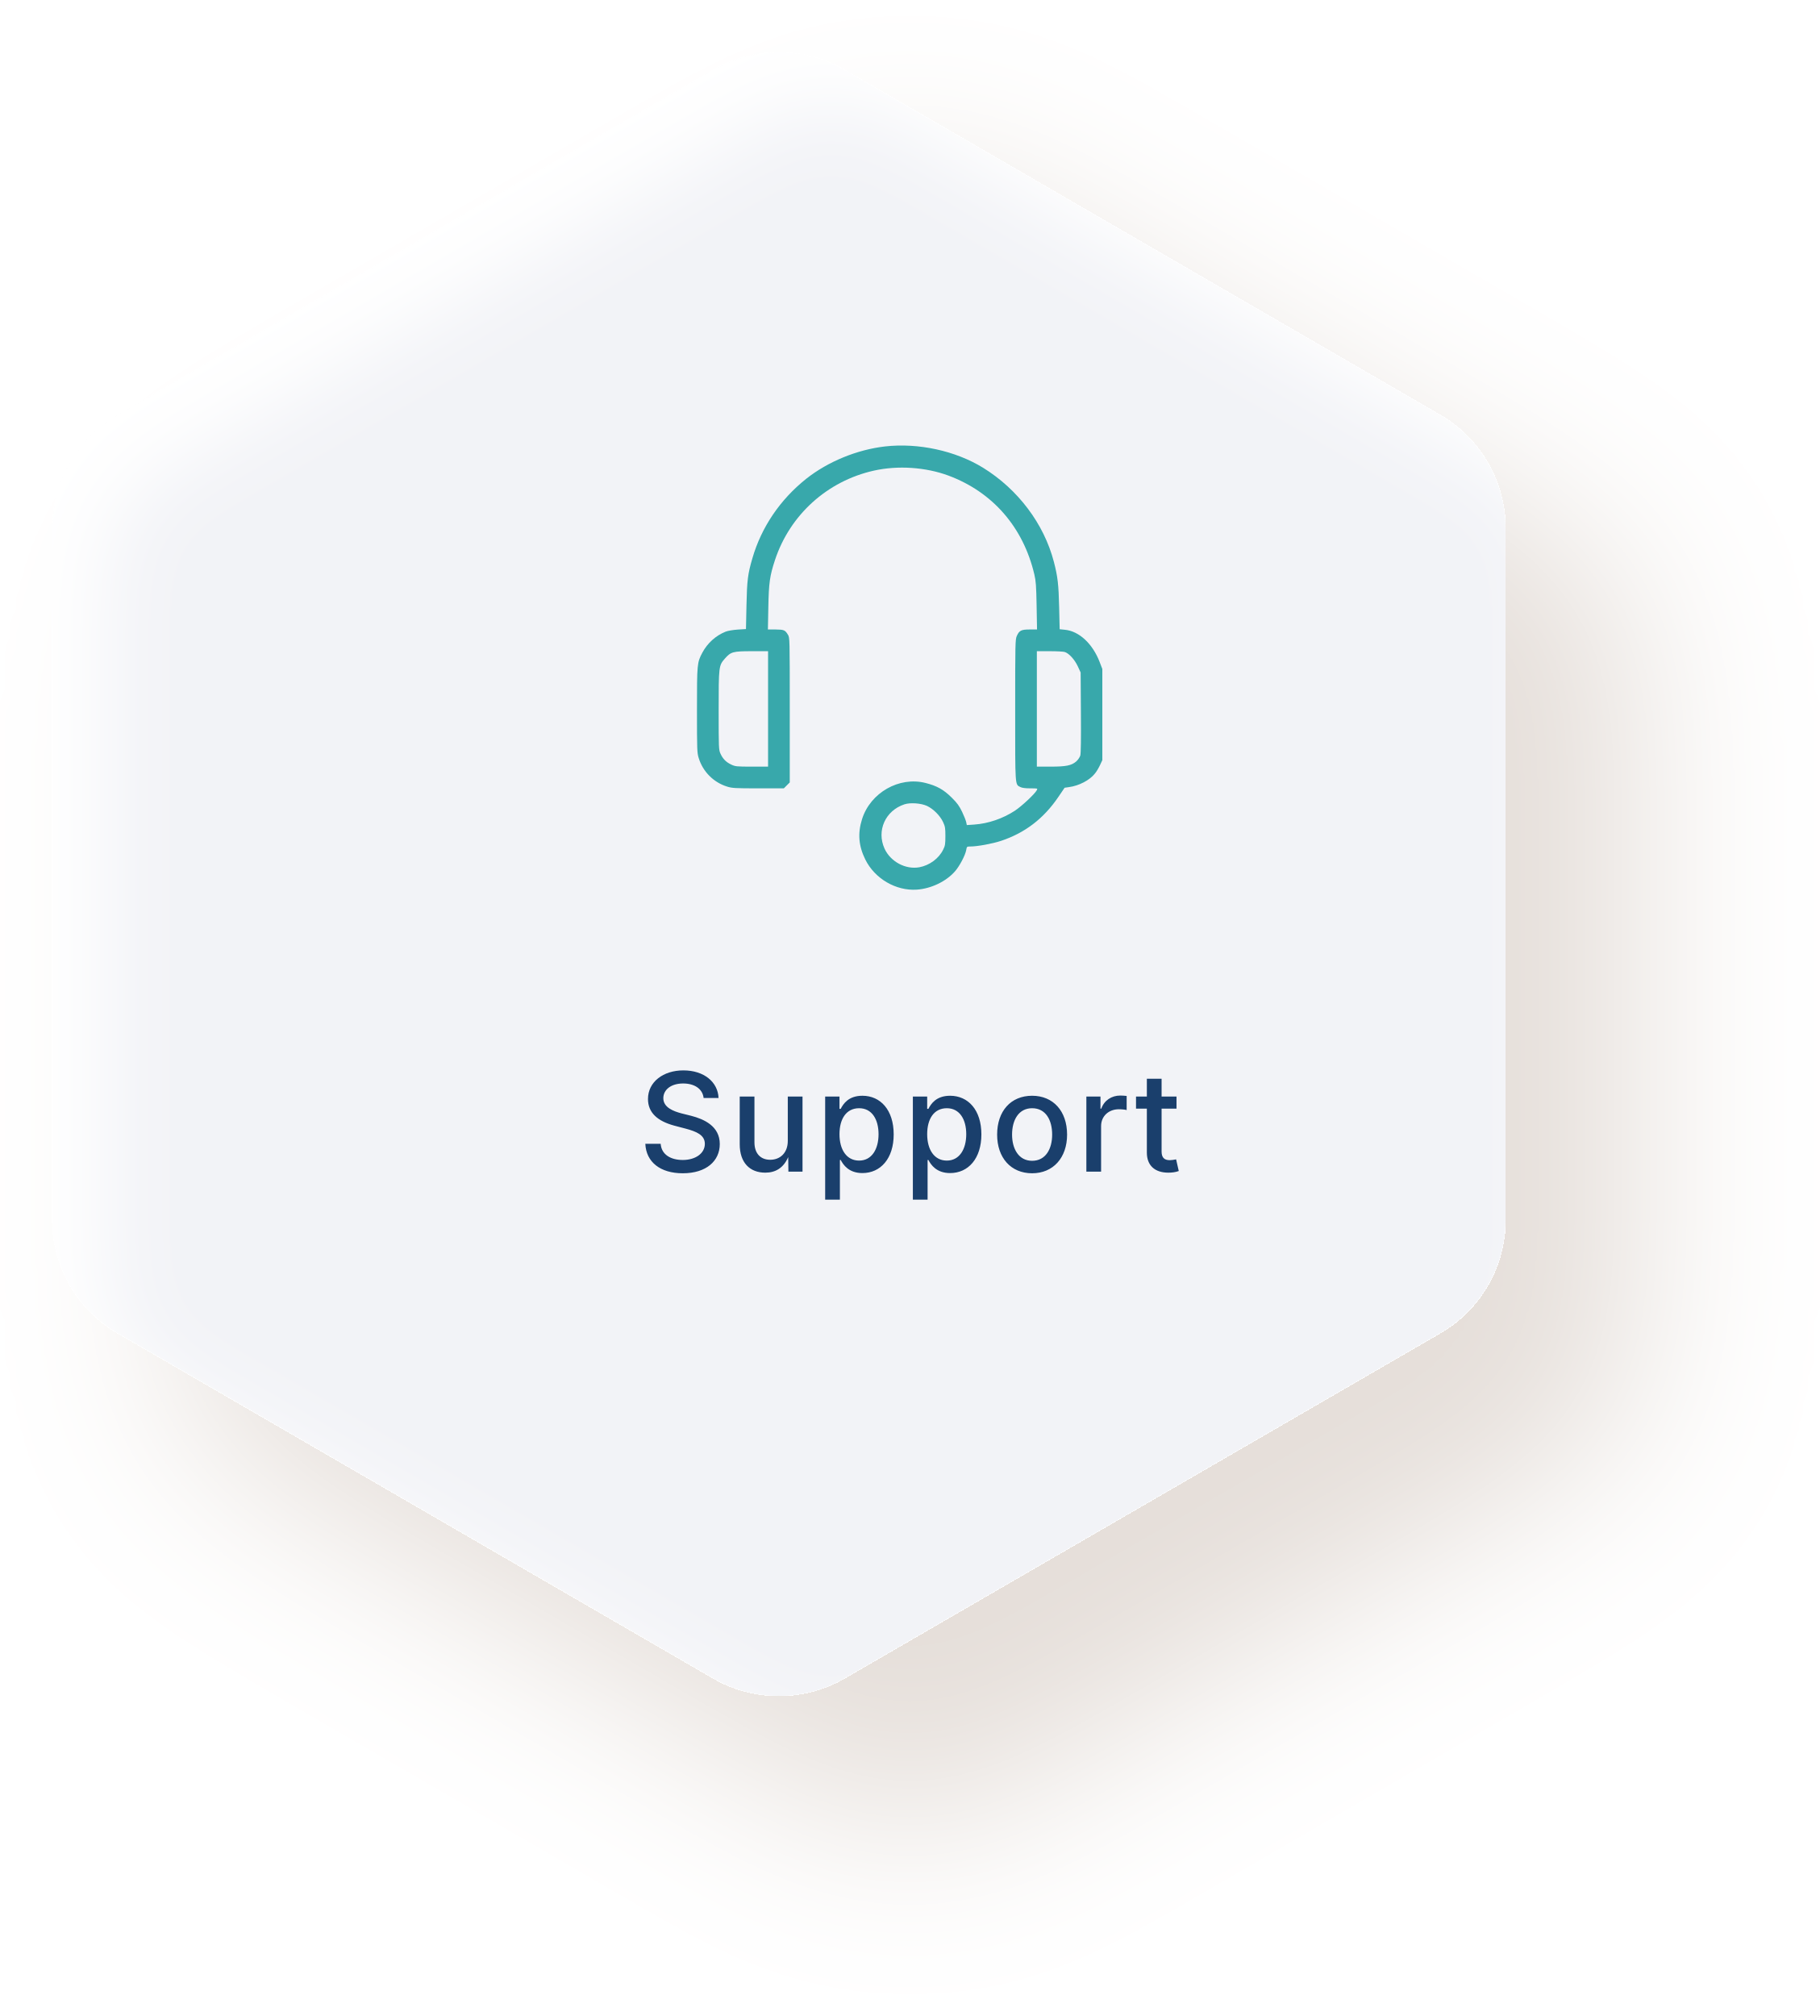
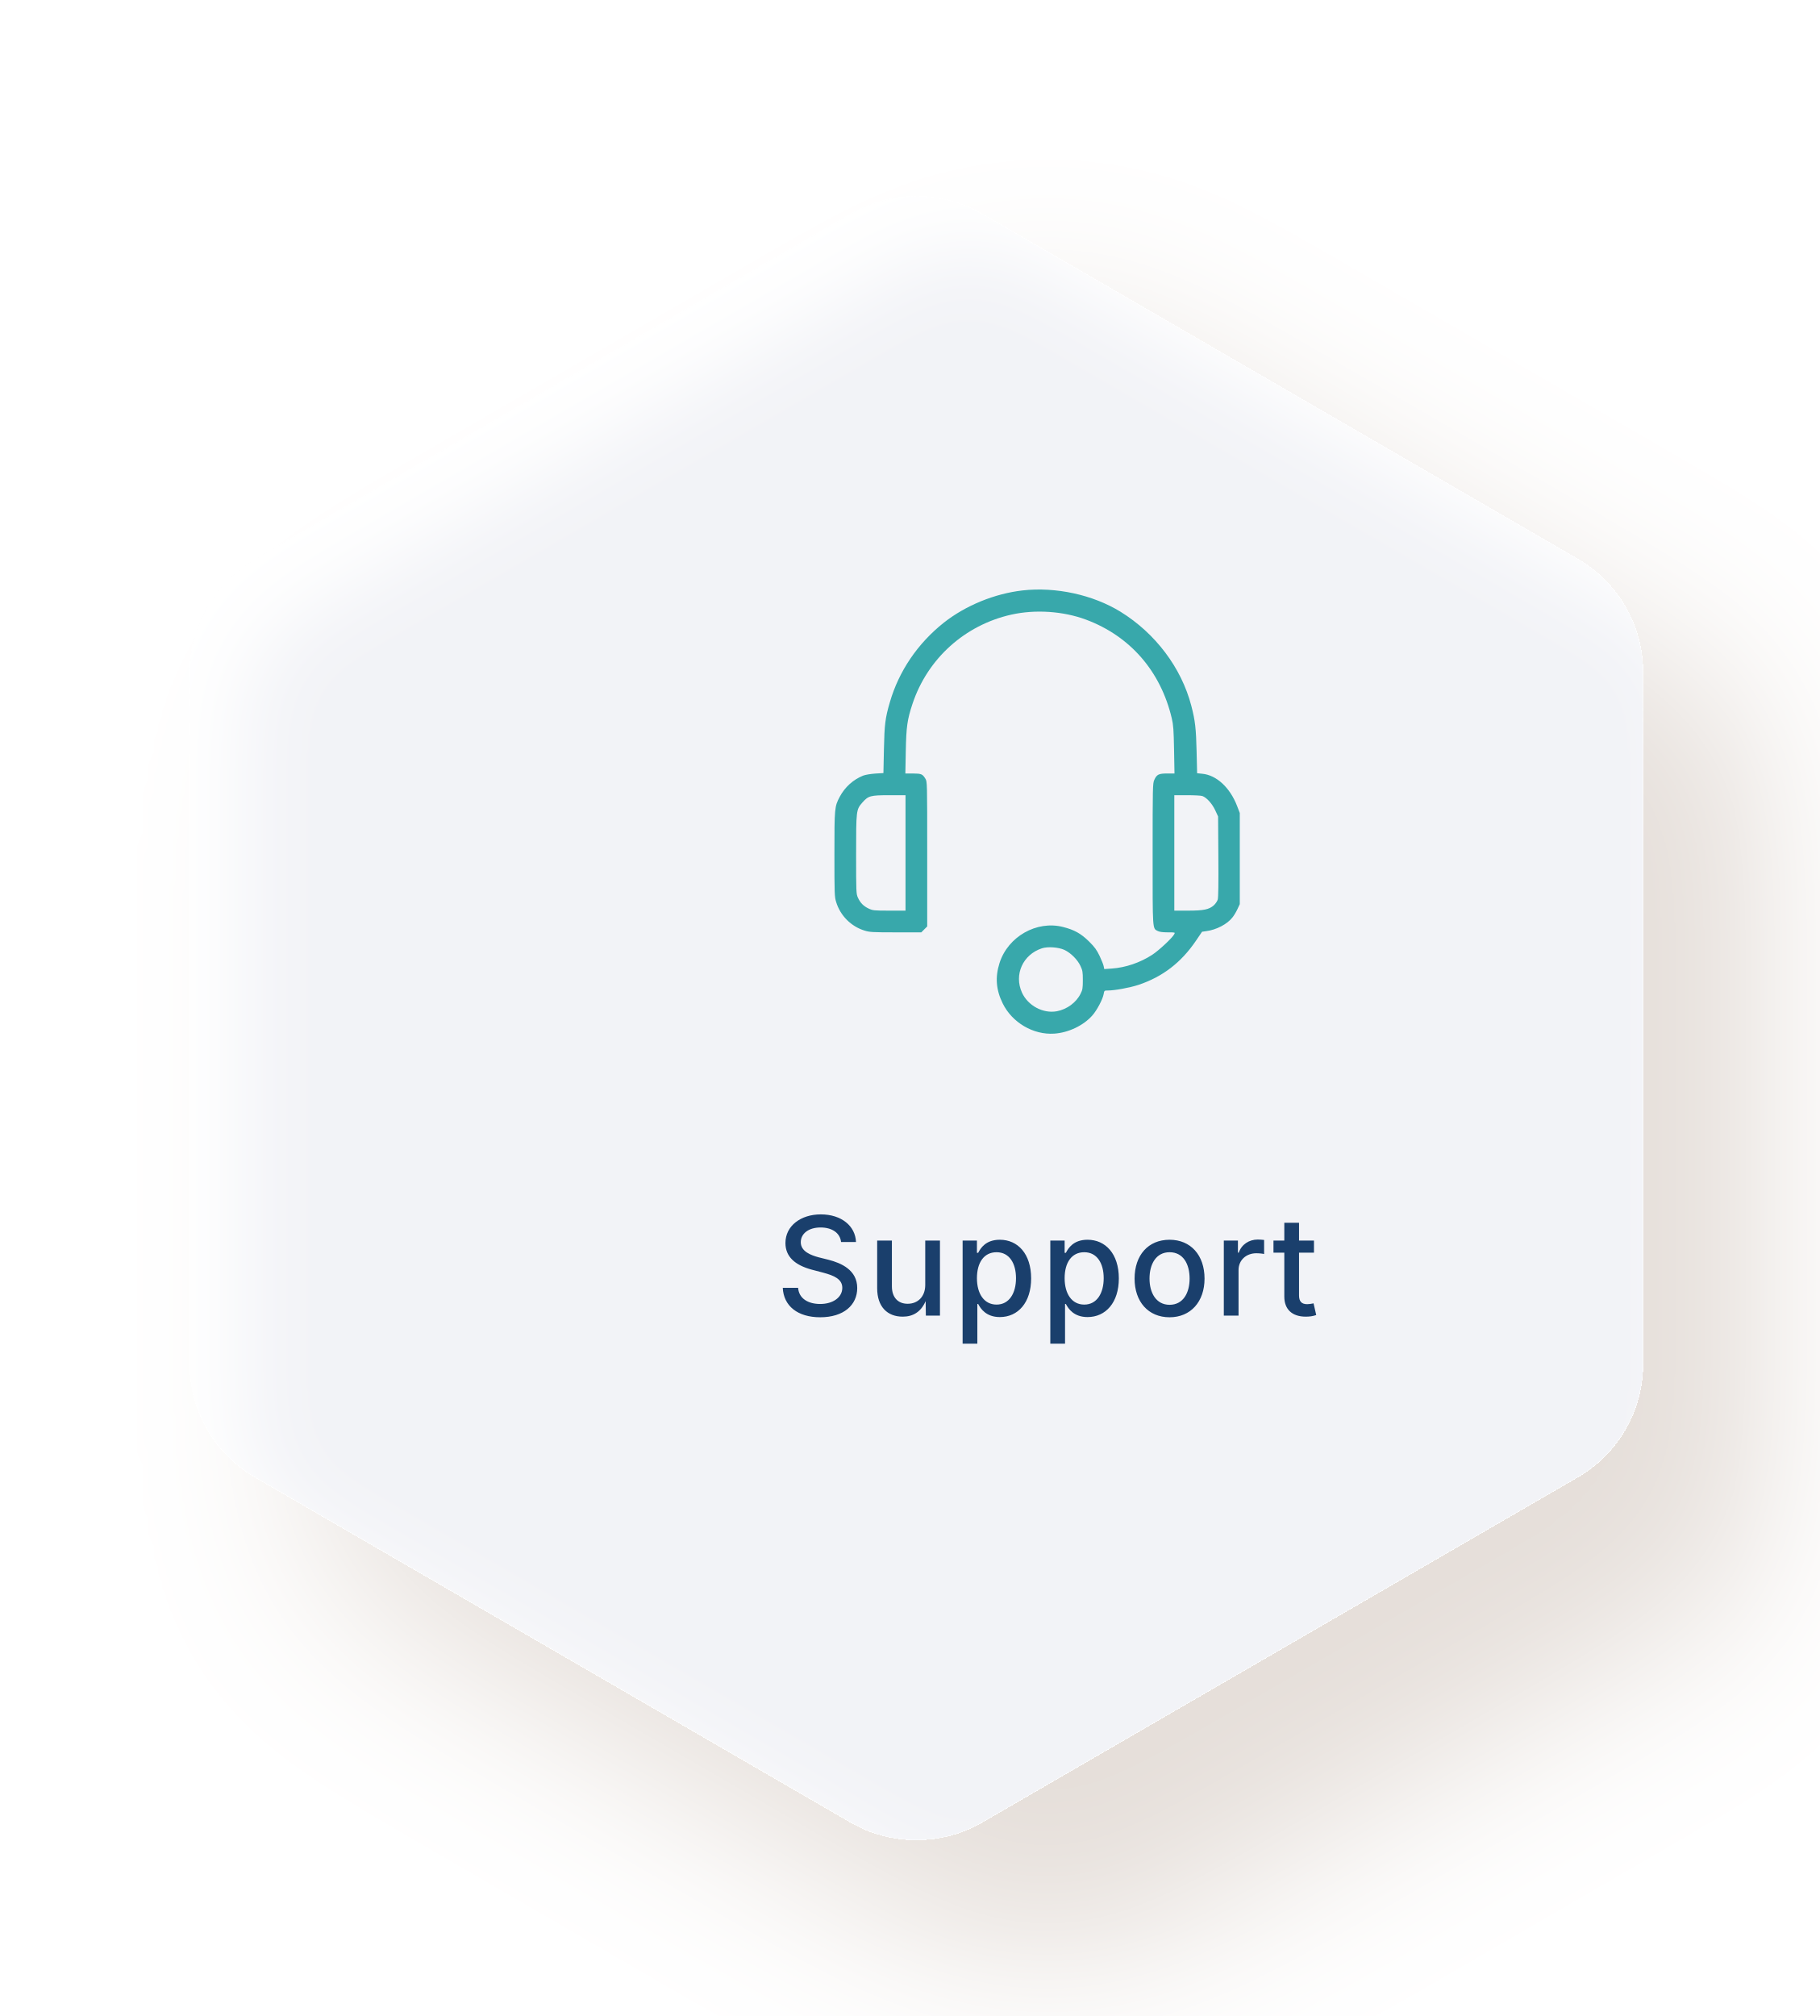
- <svg xmlns="http://www.w3.org/2000/svg" width="139" height="154" viewBox="0 0 139 154" fill="none">
+ <svg xmlns="http://www.w3.org/2000/svg" width="139" height="154" viewBox="-10.5 -11 139 154" fill="none">
  <g filter="url(#filter0_di_support_card)">
    <path d="M110.014 31.714C113.1 33.503 115 36.8 115 40.367V93.177C115 96.744 113.1 100.041 110.014 101.829L64.514 128.196C61.413 129.993 57.587 129.993 54.486 128.196L8.986 101.829C5.9 100.041 4 96.744 4 93.177V40.367C4 36.8 5.9 33.503 8.986 31.714L54.486 5.348C57.587 3.551 61.413 3.551 64.514 5.348L110.014 31.714Z" fill="#F2F3F7" />
  </g>
  <g transform="translate(69.5 51) scale(1.55) translate(-25.5 -25)">
    <path d="M24.284 14.098C22.904 14.256 21.473 14.842 20.4 15.689C19.114 16.712 18.186 18.076 17.742 19.612C17.515 20.386 17.477 20.699 17.451 21.922L17.426 23.099L17.02 23.124C16.785 23.141 16.533 23.184 16.422 23.227C15.934 23.424 15.528 23.792 15.276 24.262C15.016 24.754 15.011 24.81 15.011 27.103C15.011 29.054 15.016 29.203 15.097 29.456C15.302 30.128 15.832 30.658 16.498 30.863C16.746 30.94 16.896 30.949 18.032 30.949H19.293L19.438 30.803L19.584 30.658V27.09C19.584 23.535 19.584 23.526 19.494 23.377C19.353 23.146 19.297 23.124 18.883 23.12H18.507L18.528 22.038C18.55 20.814 18.601 20.468 18.857 19.693C19.596 17.464 21.434 15.805 23.729 15.291C24.912 15.026 26.284 15.12 27.404 15.535C29.587 16.348 31.091 18.081 31.638 20.404C31.715 20.729 31.732 20.968 31.75 21.952L31.771 23.12H31.412C30.997 23.12 30.895 23.167 30.775 23.437C30.698 23.604 30.694 23.783 30.694 27.09C30.694 30.906 30.681 30.748 30.95 30.885C31.032 30.927 31.198 30.949 31.442 30.949C31.809 30.949 31.809 30.949 31.758 31.043C31.66 31.227 31.01 31.834 30.677 32.053C30.079 32.442 29.365 32.686 28.681 32.733L28.31 32.759L28.28 32.613C28.263 32.532 28.173 32.305 28.079 32.108C27.938 31.817 27.84 31.676 27.558 31.398C27.164 31.009 26.835 30.825 26.276 30.684C24.977 30.354 23.562 31.159 23.148 32.463C22.925 33.165 22.977 33.785 23.306 34.453C23.771 35.398 24.814 36.01 25.844 35.941C26.549 35.894 27.288 35.539 27.724 35.043C27.951 34.786 28.237 34.243 28.28 33.991C28.31 33.819 28.314 33.815 28.48 33.815C28.827 33.815 29.57 33.678 29.997 33.537C31.177 33.144 32.096 32.442 32.822 31.372L33.13 30.919L33.339 30.889C33.835 30.825 34.369 30.547 34.625 30.217C34.698 30.132 34.809 29.944 34.873 29.807L34.989 29.559V27.313V25.067L34.856 24.72C34.506 23.813 33.839 23.197 33.138 23.133L32.886 23.107L32.861 22.033C32.835 20.913 32.792 20.515 32.6 19.783C32.113 17.914 30.835 16.215 29.113 15.15C27.75 14.312 25.925 13.914 24.284 14.098ZM18.515 27.035V29.879H17.716C16.96 29.879 16.9 29.871 16.699 29.777C16.443 29.657 16.285 29.494 16.169 29.238C16.084 29.054 16.08 28.964 16.08 27.116C16.08 24.93 16.084 24.9 16.387 24.553C16.682 24.22 16.78 24.19 17.716 24.19H18.515V27.035ZM33.147 24.232C33.361 24.309 33.626 24.609 33.775 24.925L33.92 25.238L33.933 27.206C33.942 28.523 33.933 29.225 33.903 29.332C33.878 29.417 33.788 29.546 33.707 29.619C33.472 29.824 33.207 29.879 32.438 29.879H31.762V27.035V24.19H32.399C32.749 24.19 33.087 24.207 33.147 24.232ZM26.344 31.813C26.656 31.959 26.993 32.292 27.139 32.609C27.241 32.827 27.254 32.904 27.254 33.302C27.254 33.691 27.241 33.781 27.147 33.965C26.934 34.406 26.472 34.744 25.972 34.838C25.293 34.962 24.549 34.564 24.254 33.918C23.853 33.032 24.297 32.044 25.237 31.736C25.523 31.642 26.049 31.68 26.344 31.813Z" fill="#38A8AB" />
  </g>
  <text x="69.5" y="89.5" text-anchor="middle" fill="#1A3F6C" font-family="system-ui, -apple-system, BlinkMacSystemFont, 'Segoe UI', sans-serif" font-size="10.5" font-weight="500" letter-spacing="0.02em">Support</text>
  <defs>
    <filter id="filter0_di_support_card" x="0" y="0" width="139" height="153.544" filterUnits="userSpaceOnUse" color-interpolation-filters="sRGB">
      <feFlood flood-opacity="0" result="BackgroundImageFix" />
      <feColorMatrix in="SourceAlpha" type="matrix" values="0 0 0 0 0 0 0 0 0 0 0 0 0 0 0 0 0 0 127 0" result="hardAlpha" />
      <feOffset dx="10" dy="10" />
      <feGaussianBlur stdDeviation="7" />
      <feComposite in2="hardAlpha" operator="out" />
      <feColorMatrix type="matrix" values="0 0 0 0 0.898 0 0 0 0 0.871 0 0 0 0 0.851 0 0 0 1 0" />
      <feBlend mode="normal" in2="BackgroundImageFix" result="effect1_dropShadow_support_card" />
      <feBlend mode="normal" in="SourceGraphic" in2="effect1_dropShadow_support_card" result="shape" />
      <feColorMatrix in="SourceAlpha" type="matrix" values="0 0 0 0 0 0 0 0 0 0 0 0 0 0 0 0 0 0 127 0" result="hardAlpha" />
      <feOffset dx="4" dy="4" />
      <feGaussianBlur stdDeviation="3" />
      <feComposite in2="hardAlpha" operator="arithmetic" k2="-1" k3="1" />
      <feColorMatrix type="matrix" values="0 0 0 0 1 0 0 0 0 1 0 0 0 0 1 0 0 0 1 0" />
      <feBlend mode="normal" in2="shape" result="effect2_innerShadow_support_card" />
    </filter>
  </defs>
</svg>
